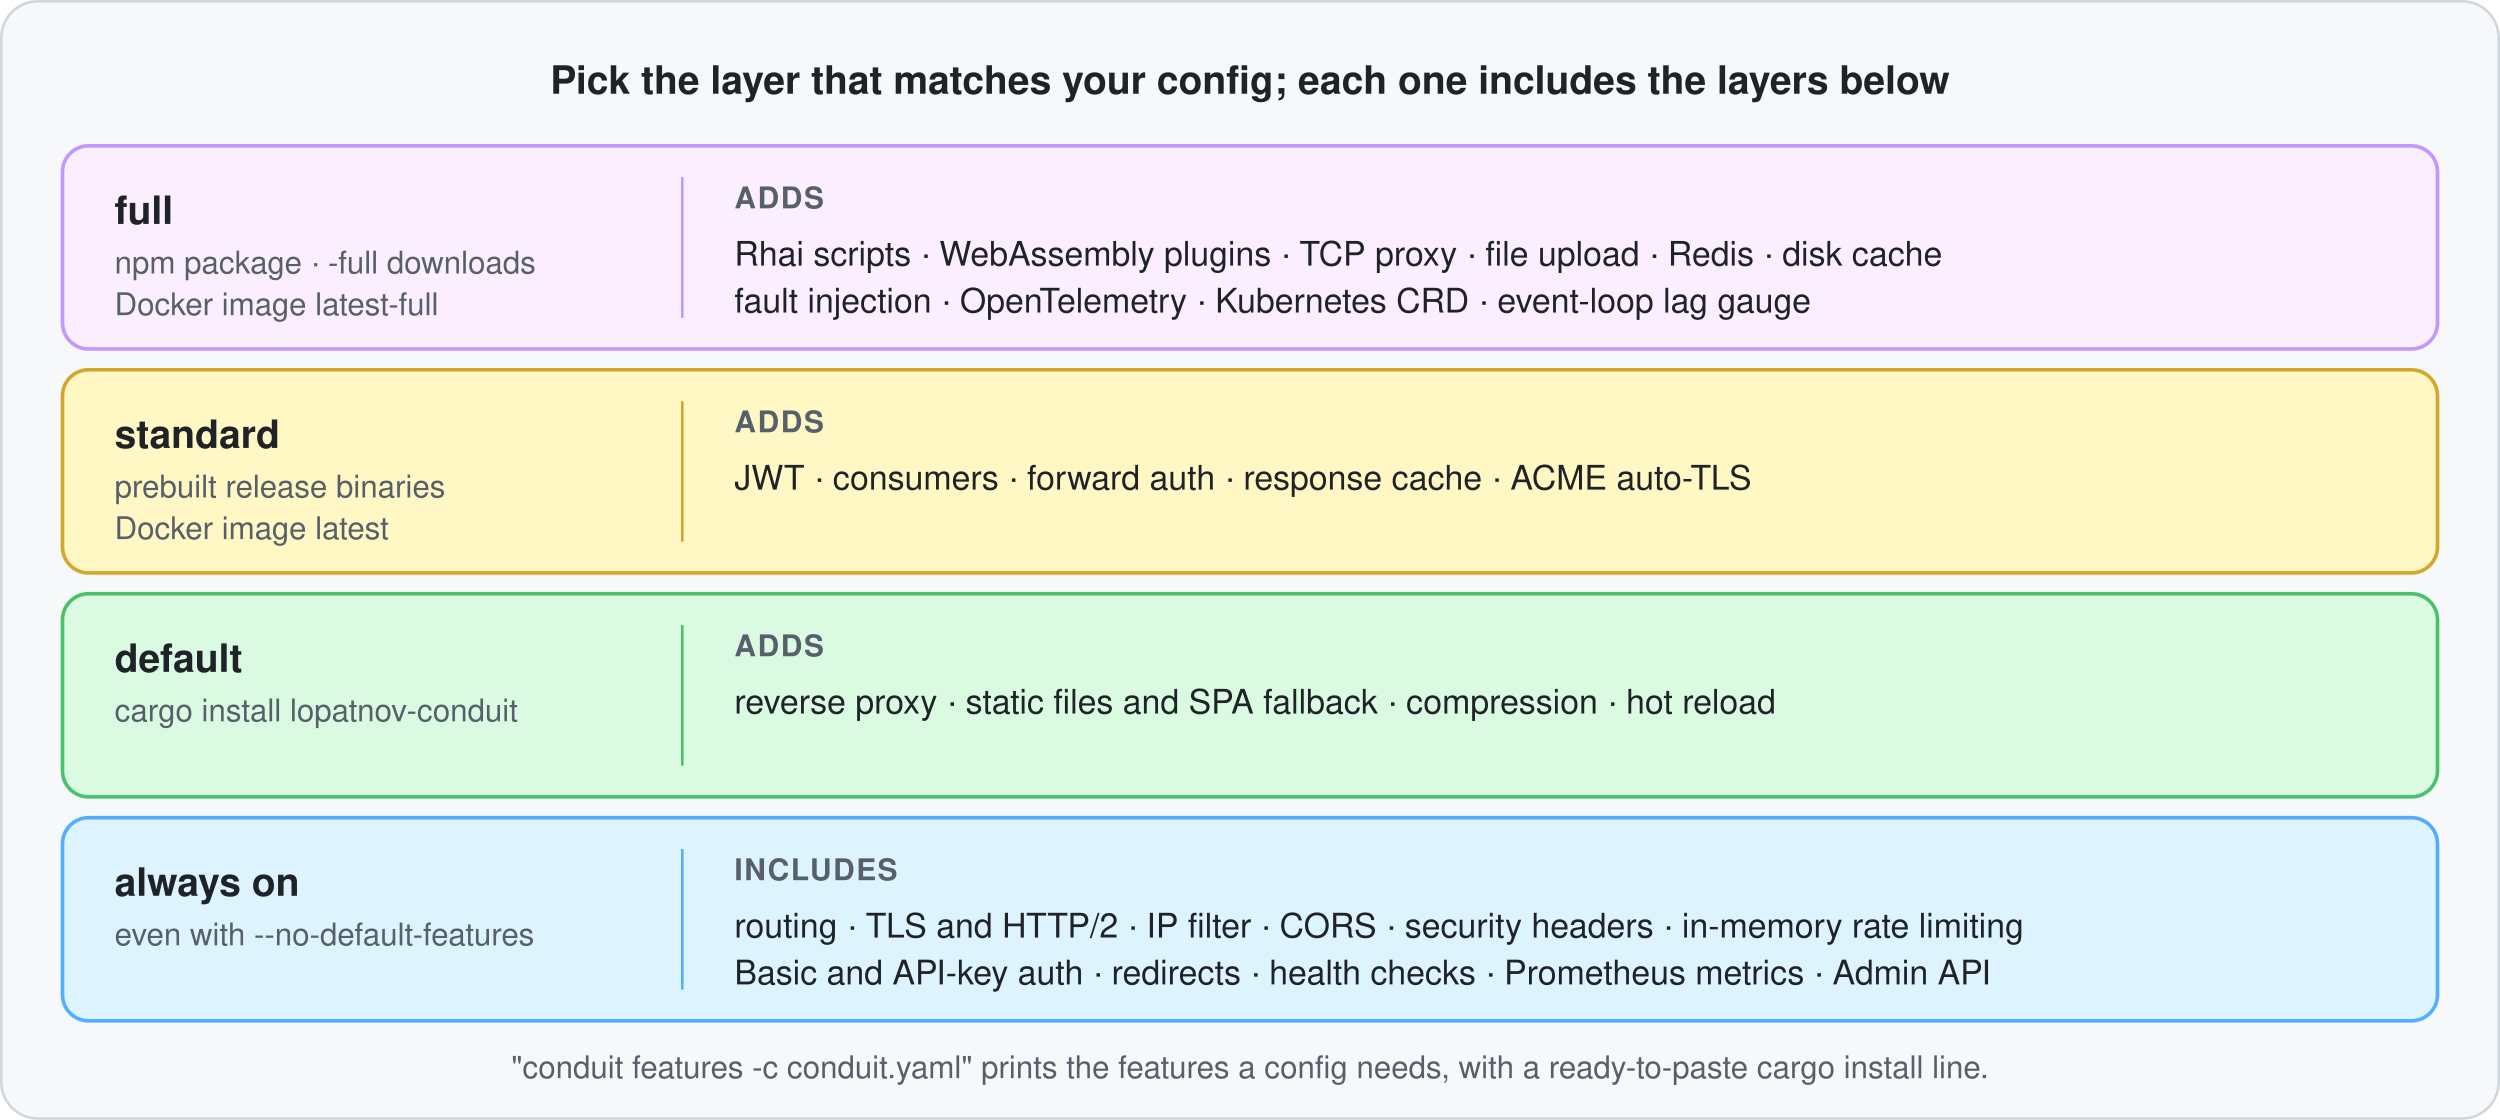
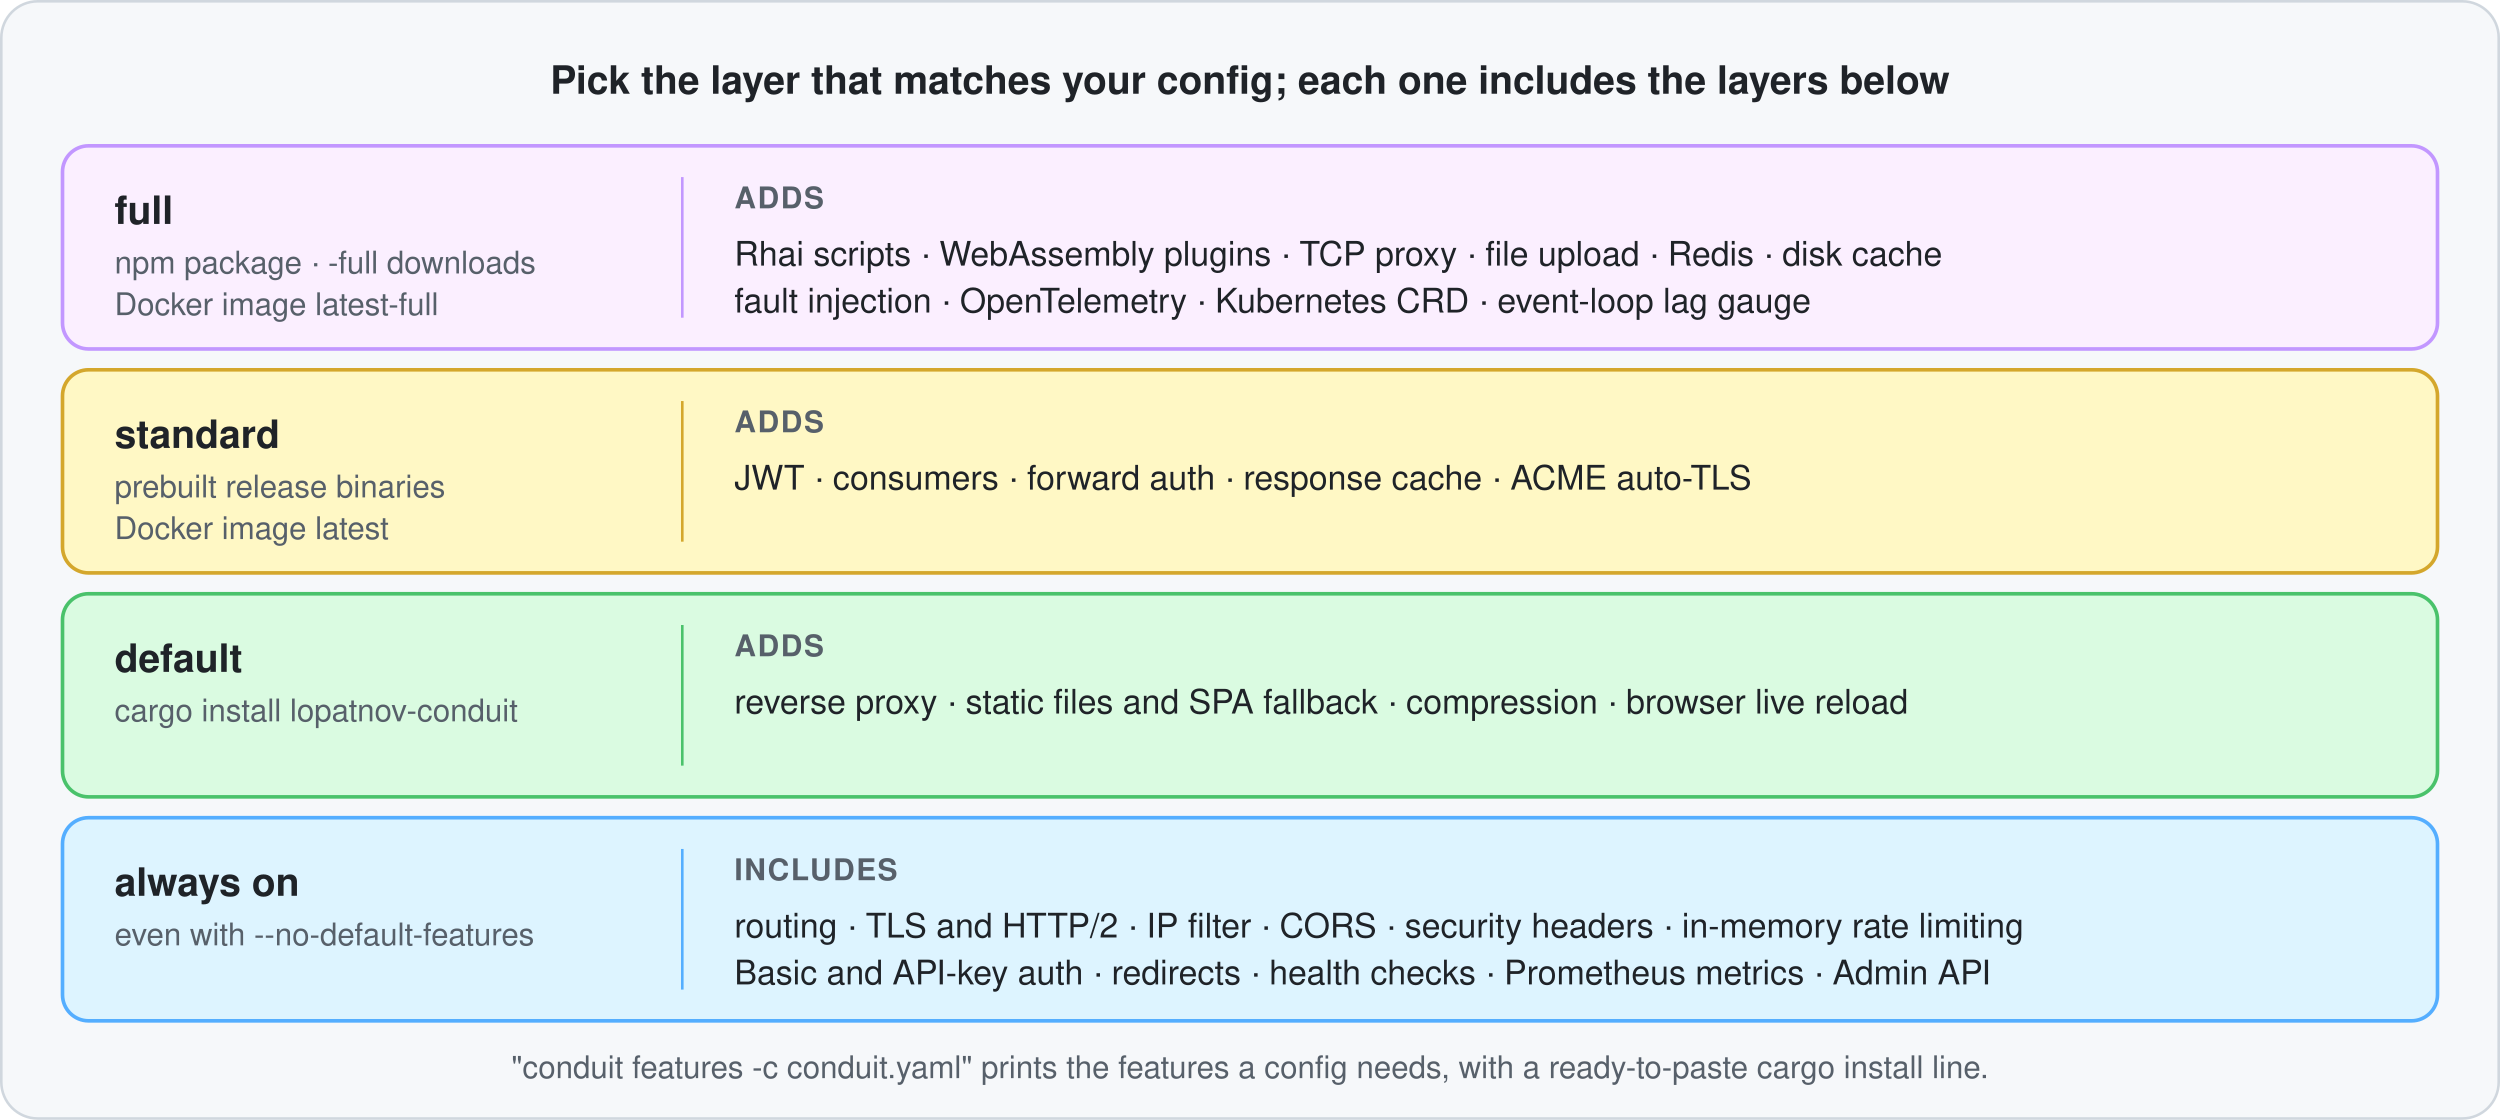
<svg xmlns="http://www.w3.org/2000/svg" viewBox="0 0 960 430" role="img" aria-labelledby="t d">
  <defs>
    <style>
      text { font-family: -apple-system, "Segoe UI", Helvetica, Arial, sans-serif; fill: #1f2328; }
      .h { font-size: 15px; font-weight: 600; }
      .t { font-size: 13px; fill: #1f2328; }
      .m { font-size: 12px; fill: #57606a; }
      .a { font-size: 11.5px; font-weight: 700; fill: #57606a; letter-spacing: .6px; }
    </style>
  </defs>
  <rect x="0.5" y="0.5" width="959" height="429" rx="14" fill="#f6f8fa" stroke="#d0d7de" />
  <text x="480" y="36" text-anchor="middle" class="h">Pick the layer that matches your config; each one includes the layers below</text>
  <rect x="24" y="56" width="912" height="78" rx="10" fill="#fbefff" stroke="#c297ff" stroke-width="1.4" />
  <text x="44" y="86" class="h">full</text>
  <text x="44" y="105" class="m">npm package · -full downloads</text>
  <text x="44" y="121" class="m">Docker image latest-full</text>
  <line x1="262" y1="68" x2="262" y2="122" stroke="#c297ff" stroke-width="1" />
  <text x="282" y="80" class="a">ADDS</text>
  <text x="282" y="102" class="t">Rhai scripts · WebAssembly plugins · TCP proxy · file upload · Redis · disk cache</text>
  <text x="282" y="120" class="t">fault injection · OpenTelemetry · Kubernetes CRD · event-loop lag gauge</text>
  <rect x="24" y="142" width="912" height="78" rx="10" fill="#fff8c5" stroke="#d4a72c" stroke-width="1.4" />
  <text x="44" y="172" class="h">standard</text>
  <text x="44" y="191" class="m">prebuilt release binaries</text>
  <text x="44" y="207" class="m">Docker image latest</text>
  <line x1="262" y1="154" x2="262" y2="208" stroke="#d4a72c" stroke-width="1" />
  <text x="282" y="166" class="a">ADDS</text>
  <text x="282" y="188" class="t">JWT · consumers · forward auth · response cache · ACME auto-TLS</text>
  <rect x="24" y="228" width="912" height="78" rx="10" fill="#dafbe1" stroke="#4ac26b" stroke-width="1.4" />
  <text x="44" y="258" class="h">default</text>
  <text x="44" y="277" class="m">cargo install lopatnov-conduit</text>
  <line x1="262" y1="240" x2="262" y2="294" stroke="#4ac26b" stroke-width="1" />
  <text x="282" y="252" class="a">ADDS</text>
-   <text x="282" y="274" class="t">reverse proxy · static files and SPA fallback · compression · hot reload</text>
+   <text x="282" y="274" class="t">reverse proxy · static files and SPA fallback · compression · browser live reload</text>
  <rect x="24" y="314" width="912" height="78" rx="10" fill="#ddf4ff" stroke="#54aeff" stroke-width="1.4" />
  <text x="44" y="344" class="h">always on</text>
  <text x="44" y="363" class="m">even with --no-default-features</text>
  <line x1="262" y1="326" x2="262" y2="380" stroke="#54aeff" stroke-width="1" />
  <text x="282" y="338" class="a">INCLUDES</text>
  <text x="282" y="360" class="t">routing · TLS and HTTP/2 · IP filter · CORS · security headers · in-memory rate limiting</text>
  <text x="282" y="378" class="t">Basic and API-key auth · redirects · health checks · Prometheus metrics · Admin API</text>
  <text x="480" y="414" text-anchor="middle" class="m">"conduit features -c conduit.yaml" prints the features a config needs, with a ready-to-paste cargo install line.</text>
</svg>
